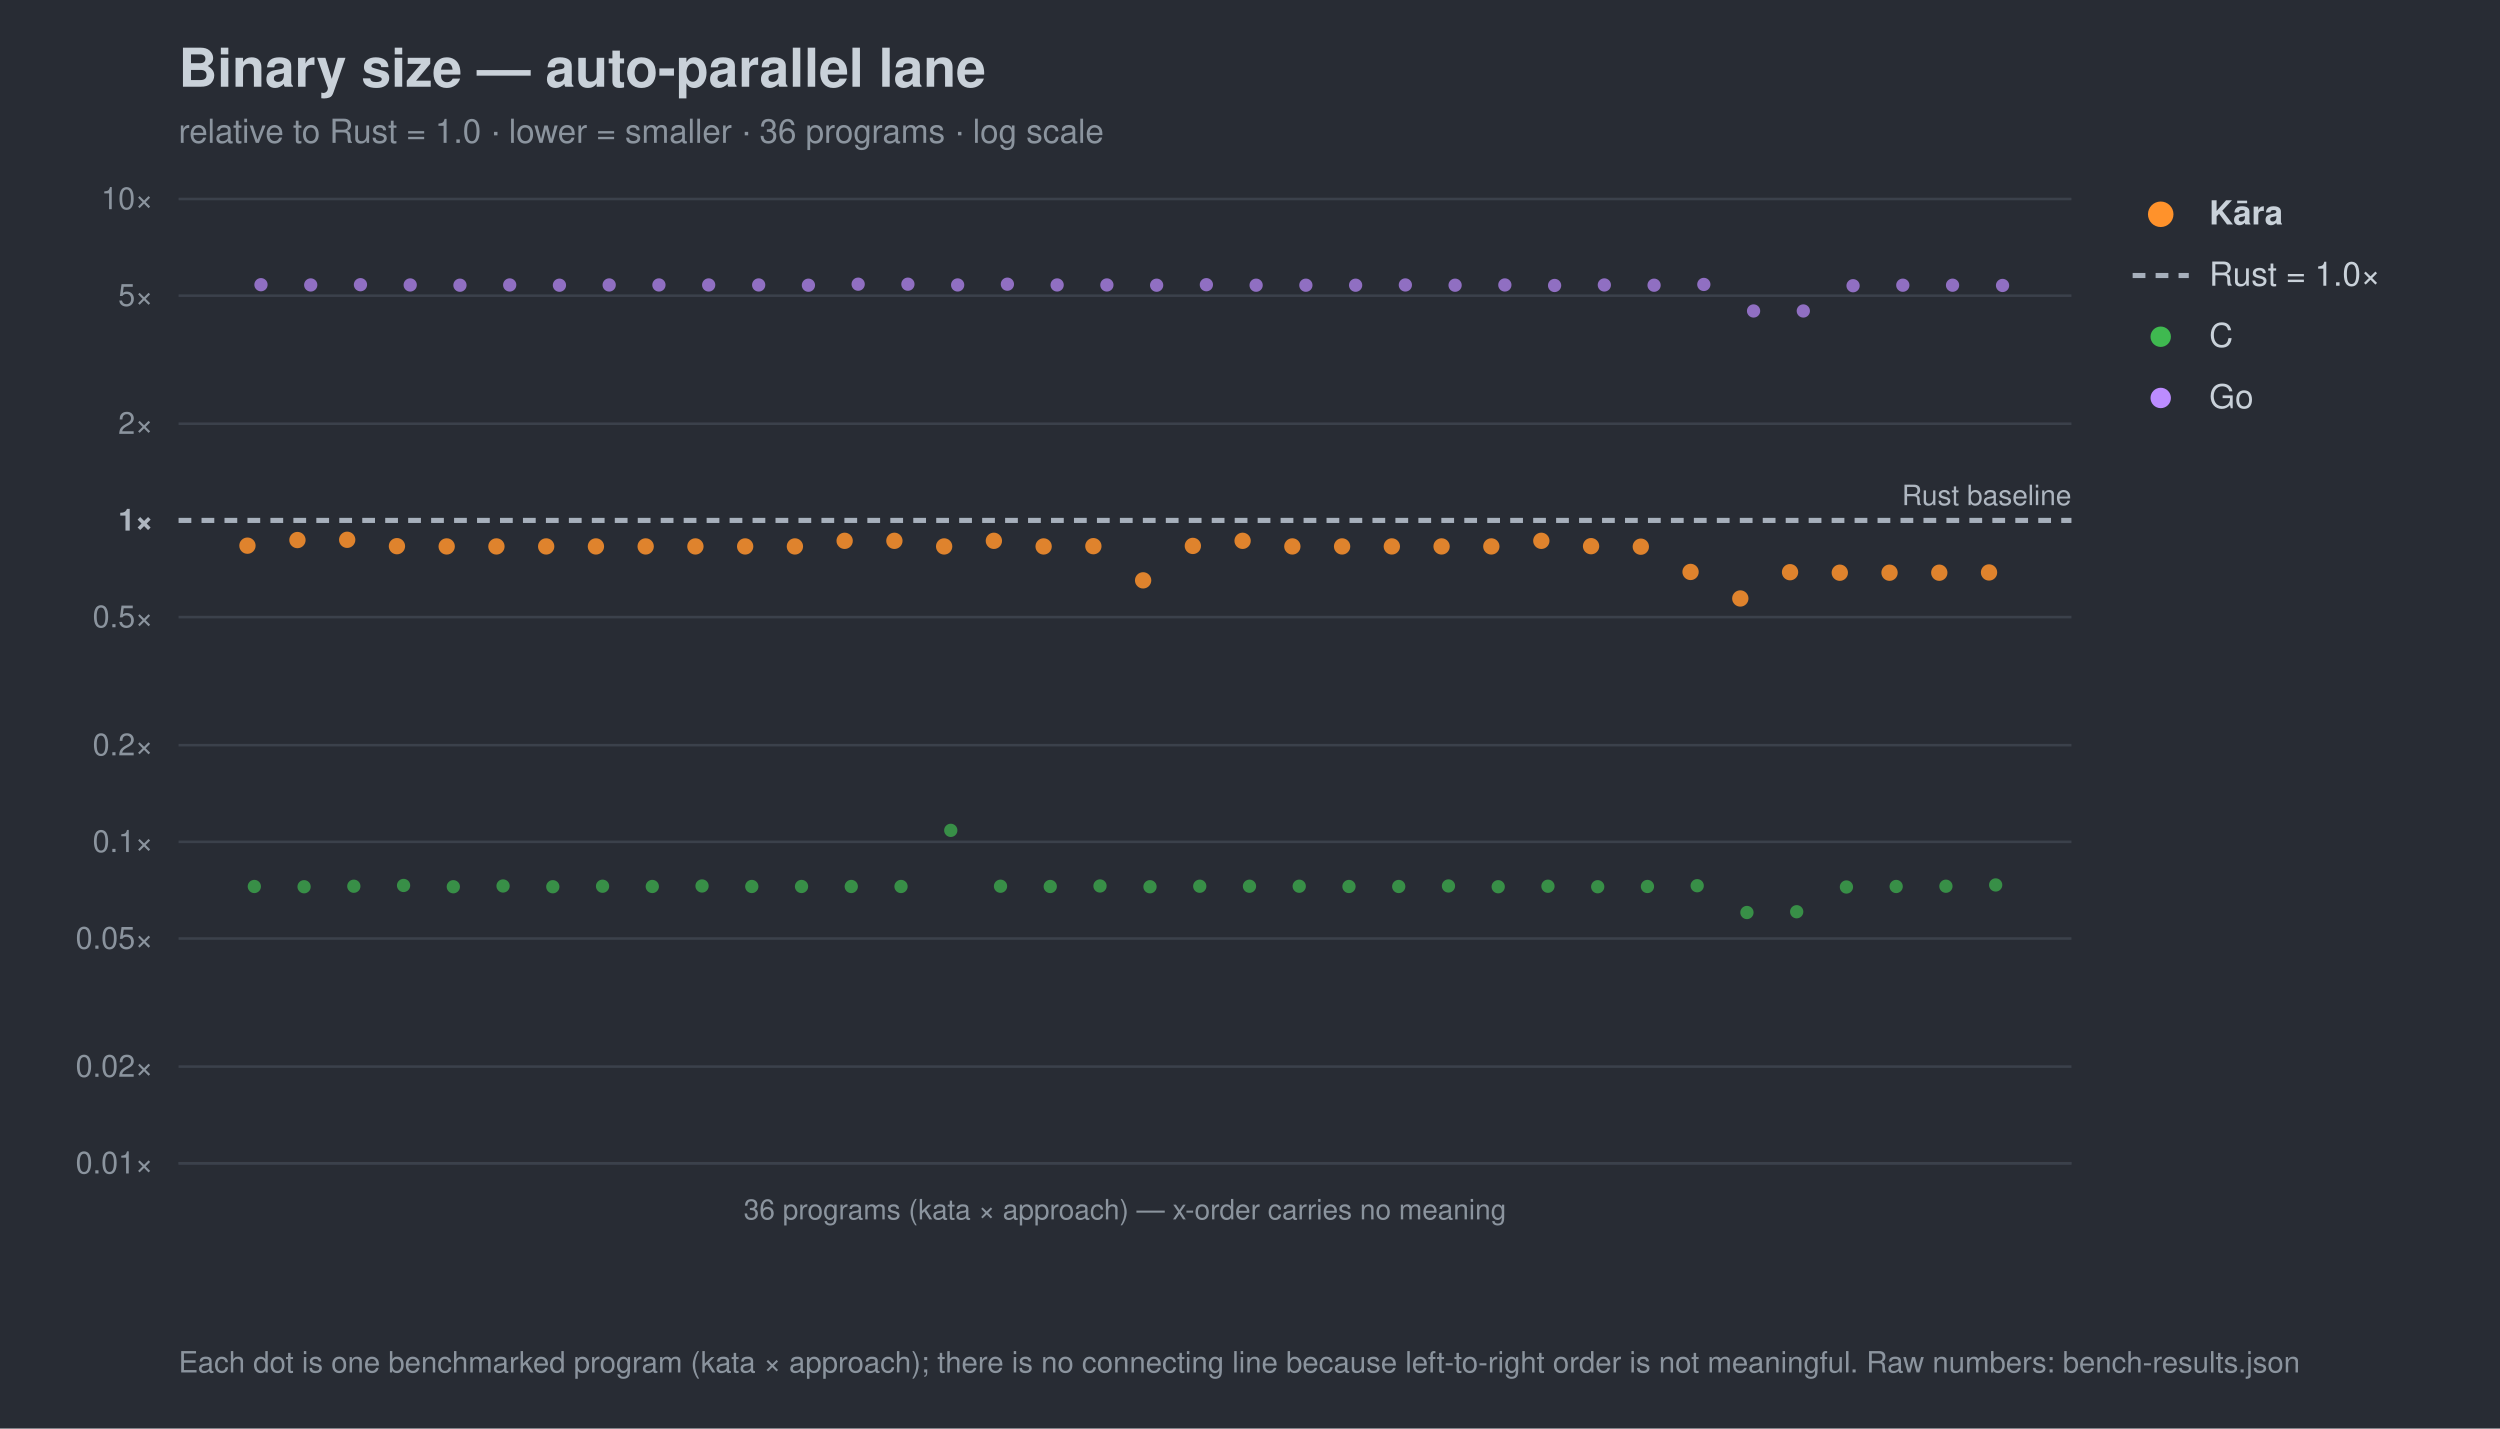
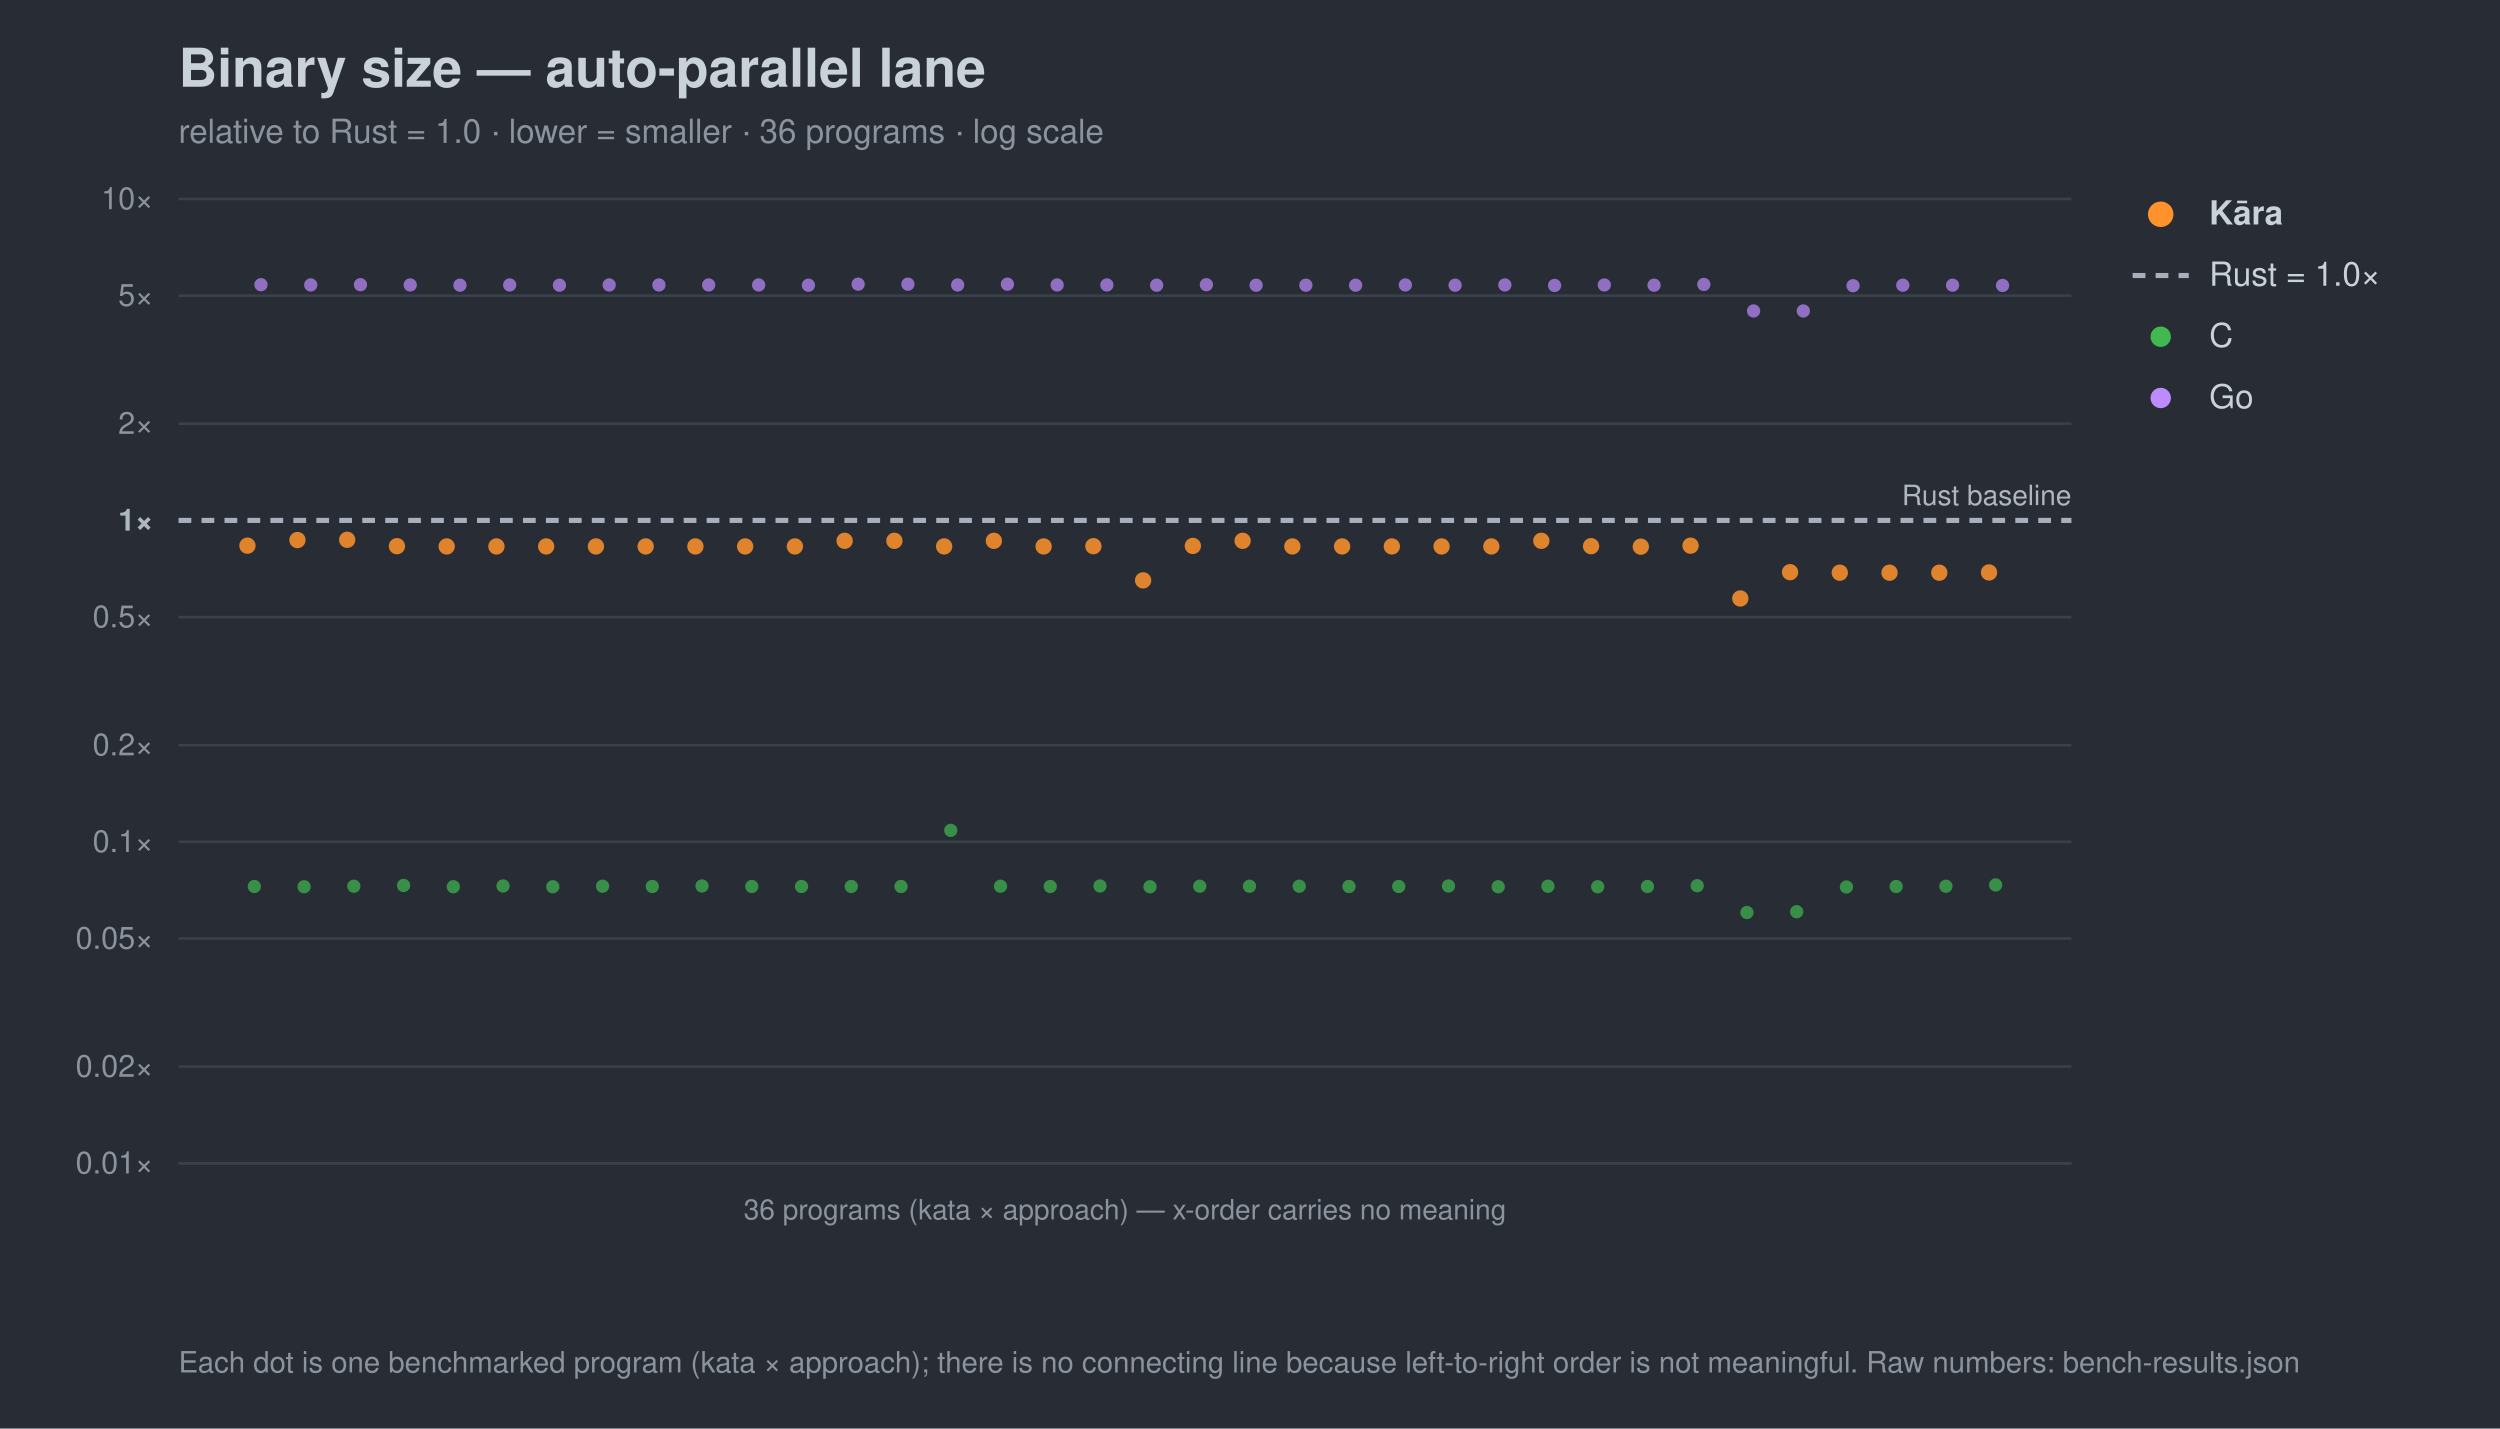
<svg xmlns="http://www.w3.org/2000/svg" width="980" height="560" viewBox="0 0 980 560" font-family="-apple-system,Segoe UI,Helvetica,Arial,sans-serif">
  <rect width="980" height="560" fill="#282c34" />
  <text x="70" y="34" font-size="21" font-weight="700" fill="#c9d1d9">Binary size — auto-parallel lane</text>
  <text x="70" y="56" font-size="13" fill="#8b949e">relative to Rust = 1.0 · lower = smaller · 36 programs · log scale</text>
  <line x1="70" y1="456.0" x2="812" y2="456.0" stroke="#3b414b" stroke-width="1" />
  <text x="60" y="460.0" font-size="12" text-anchor="end" fill="#8b949e">0.01×</text>
  <line x1="70" y1="418.1" x2="812" y2="418.1" stroke="#3b414b" stroke-width="1" />
  <text x="60" y="422.1" font-size="12" text-anchor="end" fill="#8b949e">0.02×</text>
  <line x1="70" y1="367.9" x2="812" y2="367.9" stroke="#3b414b" stroke-width="1" />
  <text x="60" y="371.9" font-size="12" text-anchor="end" fill="#8b949e">0.05×</text>
  <line x1="70" y1="330.0" x2="812" y2="330.0" stroke="#3b414b" stroke-width="1" />
  <text x="60" y="334.0" font-size="12" text-anchor="end" fill="#8b949e">0.1×</text>
  <line x1="70" y1="292.1" x2="812" y2="292.1" stroke="#3b414b" stroke-width="1" />
  <text x="60" y="296.1" font-size="12" text-anchor="end" fill="#8b949e">0.2×</text>
  <line x1="70" y1="241.9" x2="812" y2="241.9" stroke="#3b414b" stroke-width="1" />
  <text x="60" y="245.9" font-size="12" text-anchor="end" fill="#8b949e">0.5×</text>
  <line x1="70" y1="204.0" x2="812" y2="204.0" stroke="#a7b0bc" stroke-width="2" stroke-dasharray="5 4" />
  <text x="60" y="208.0" font-size="12" text-anchor="end" fill="#aeb6c0" font-weight="700">1×</text>
  <line x1="70" y1="166.1" x2="812" y2="166.1" stroke="#3b414b" stroke-width="1" />
  <text x="60" y="170.1" font-size="12" text-anchor="end" fill="#8b949e">2×</text>
  <line x1="70" y1="115.9" x2="812" y2="115.9" stroke="#3b414b" stroke-width="1" />
  <text x="60" y="119.9" font-size="12" text-anchor="end" fill="#8b949e">5×</text>
  <line x1="70" y1="78.0" x2="812" y2="78.0" stroke="#3b414b" stroke-width="1" />
  <text x="60" y="82.0" font-size="12" text-anchor="end" fill="#8b949e">10×</text>
  <text x="812" y="198.0" font-size="11" text-anchor="end" fill="#aeb6c0">Rust baseline</text>
  <line x1="70" y1="456" x2="812" y2="456" stroke="#3b414b" />
  <text x="441.0" y="478" font-size="11" text-anchor="middle" fill="#8b949e">36 programs (kata × approach) — x-order carries no meaning</text>
  <circle cx="99.7" cy="347.5" r="2.6" fill="#3fb950" opacity="0.7" />
  <circle cx="119.2" cy="347.6" r="2.6" fill="#3fb950" opacity="0.7" />
  <circle cx="138.7" cy="347.4" r="2.6" fill="#3fb950" opacity="0.7" />
  <circle cx="158.2" cy="347.1" r="2.6" fill="#3fb950" opacity="0.7" />
  <circle cx="177.7" cy="347.6" r="2.6" fill="#3fb950" opacity="0.7" />
  <circle cx="197.2" cy="347.3" r="2.6" fill="#3fb950" opacity="0.7" />
  <circle cx="216.7" cy="347.6" r="2.6" fill="#3fb950" opacity="0.7" />
  <circle cx="236.2" cy="347.4" r="2.6" fill="#3fb950" opacity="0.7" />
  <circle cx="255.7" cy="347.5" r="2.6" fill="#3fb950" opacity="0.7" />
  <circle cx="275.2" cy="347.3" r="2.6" fill="#3fb950" opacity="0.7" />
  <circle cx="294.7" cy="347.5" r="2.6" fill="#3fb950" opacity="0.7" />
  <circle cx="314.2" cy="347.5" r="2.6" fill="#3fb950" opacity="0.7" />
  <circle cx="333.7" cy="347.5" r="2.6" fill="#3fb950" opacity="0.7" />
  <circle cx="353.2" cy="347.5" r="2.6" fill="#3fb950" opacity="0.7" />
  <circle cx="372.7" cy="325.5" r="2.6" fill="#3fb950" opacity="0.7" />
  <circle cx="392.2" cy="347.4" r="2.6" fill="#3fb950" opacity="0.7" />
  <circle cx="411.7" cy="347.5" r="2.6" fill="#3fb950" opacity="0.7" />
  <circle cx="431.2" cy="347.3" r="2.6" fill="#3fb950" opacity="0.7" />
  <circle cx="450.8" cy="347.6" r="2.6" fill="#3fb950" opacity="0.7" />
  <circle cx="470.3" cy="347.4" r="2.6" fill="#3fb950" opacity="0.7" />
  <circle cx="489.8" cy="347.4" r="2.6" fill="#3fb950" opacity="0.7" />
  <circle cx="509.3" cy="347.4" r="2.6" fill="#3fb950" opacity="0.7" />
  <circle cx="528.8" cy="347.5" r="2.6" fill="#3fb950" opacity="0.7" />
  <circle cx="548.3" cy="347.5" r="2.6" fill="#3fb950" opacity="0.7" />
  <circle cx="567.8" cy="347.3" r="2.6" fill="#3fb950" opacity="0.7" />
  <circle cx="587.3" cy="347.6" r="2.6" fill="#3fb950" opacity="0.7" />
  <circle cx="606.8" cy="347.4" r="2.6" fill="#3fb950" opacity="0.7" />
  <circle cx="626.3" cy="347.6" r="2.6" fill="#3fb950" opacity="0.7" />
  <circle cx="645.8" cy="347.5" r="2.6" fill="#3fb950" opacity="0.7" />
  <circle cx="665.3" cy="347.2" r="2.6" fill="#3fb950" opacity="0.7" />
  <circle cx="684.8" cy="357.7" r="2.6" fill="#3fb950" opacity="0.7" />
  <circle cx="704.3" cy="357.4" r="2.6" fill="#3fb950" opacity="0.7" />
  <circle cx="723.8" cy="347.7" r="2.6" fill="#3fb950" opacity="0.7" />
  <circle cx="743.3" cy="347.5" r="2.6" fill="#3fb950" opacity="0.7" />
  <circle cx="762.8" cy="347.4" r="2.6" fill="#3fb950" opacity="0.7" />
  <circle cx="782.3" cy="346.9" r="2.6" fill="#3fb950" opacity="0.7" />
  <circle cx="102.3" cy="111.6" r="2.6" fill="#bc8cff" opacity="0.7" />
  <circle cx="121.8" cy="111.7" r="2.6" fill="#bc8cff" opacity="0.7" />
  <circle cx="141.3" cy="111.6" r="2.6" fill="#bc8cff" opacity="0.7" />
  <circle cx="160.8" cy="111.7" r="2.6" fill="#bc8cff" opacity="0.7" />
  <circle cx="180.3" cy="111.8" r="2.6" fill="#bc8cff" opacity="0.7" />
  <circle cx="199.8" cy="111.7" r="2.6" fill="#bc8cff" opacity="0.7" />
  <circle cx="219.3" cy="111.8" r="2.6" fill="#bc8cff" opacity="0.7" />
  <circle cx="238.8" cy="111.7" r="2.6" fill="#bc8cff" opacity="0.7" />
  <circle cx="258.3" cy="111.7" r="2.6" fill="#bc8cff" opacity="0.7" />
  <circle cx="277.8" cy="111.7" r="2.6" fill="#bc8cff" opacity="0.7" />
  <circle cx="297.4" cy="111.7" r="2.6" fill="#bc8cff" opacity="0.7" />
  <circle cx="316.9" cy="111.8" r="2.6" fill="#bc8cff" opacity="0.7" />
  <circle cx="336.4" cy="111.4" r="2.6" fill="#bc8cff" opacity="0.7" />
  <circle cx="355.9" cy="111.4" r="2.6" fill="#bc8cff" opacity="0.7" />
  <circle cx="375.4" cy="111.7" r="2.6" fill="#bc8cff" opacity="0.7" />
  <circle cx="394.9" cy="111.4" r="2.6" fill="#bc8cff" opacity="0.7" />
  <circle cx="414.4" cy="111.7" r="2.6" fill="#bc8cff" opacity="0.7" />
  <circle cx="433.9" cy="111.7" r="2.6" fill="#bc8cff" opacity="0.7" />
  <circle cx="453.4" cy="111.8" r="2.6" fill="#bc8cff" opacity="0.7" />
  <circle cx="472.9" cy="111.6" r="2.6" fill="#bc8cff" opacity="0.7" />
  <circle cx="492.4" cy="111.8" r="2.6" fill="#bc8cff" opacity="0.7" />
  <circle cx="511.9" cy="111.8" r="2.6" fill="#bc8cff" opacity="0.7" />
  <circle cx="531.4" cy="111.8" r="2.6" fill="#bc8cff" opacity="0.7" />
  <circle cx="550.9" cy="111.7" r="2.6" fill="#bc8cff" opacity="0.7" />
  <circle cx="570.4" cy="111.8" r="2.6" fill="#bc8cff" opacity="0.7" />
  <circle cx="589.9" cy="111.7" r="2.6" fill="#bc8cff" opacity="0.7" />
  <circle cx="609.4" cy="111.9" r="2.6" fill="#bc8cff" opacity="0.7" />
  <circle cx="628.9" cy="111.7" r="2.6" fill="#bc8cff" opacity="0.7" />
  <circle cx="648.4" cy="111.8" r="2.6" fill="#bc8cff" opacity="0.7" />
  <circle cx="667.9" cy="111.5" r="2.6" fill="#bc8cff" opacity="0.7" />
  <circle cx="687.4" cy="121.9" r="2.6" fill="#bc8cff" opacity="0.7" />
  <circle cx="706.9" cy="121.9" r="2.6" fill="#bc8cff" opacity="0.7" />
  <circle cx="726.4" cy="112.0" r="2.6" fill="#bc8cff" opacity="0.7" />
  <circle cx="745.9" cy="111.8" r="2.6" fill="#bc8cff" opacity="0.7" />
  <circle cx="765.4" cy="111.8" r="2.6" fill="#bc8cff" opacity="0.7" />
  <circle cx="785.0" cy="111.9" r="2.6" fill="#bc8cff" opacity="0.7" />
  <circle cx="97.0" cy="213.9" r="3.2" fill="#ff922b" opacity="0.85" />
  <circle cx="116.6" cy="211.7" r="3.2" fill="#ff922b" opacity="0.85" />
  <circle cx="136.1" cy="211.6" r="3.2" fill="#ff922b" opacity="0.85" />
  <circle cx="155.6" cy="214.1" r="3.2" fill="#ff922b" opacity="0.85" />
  <circle cx="175.1" cy="214.2" r="3.2" fill="#ff922b" opacity="0.85" />
  <circle cx="194.6" cy="214.2" r="3.2" fill="#ff922b" opacity="0.85" />
  <circle cx="214.1" cy="214.2" r="3.2" fill="#ff922b" opacity="0.85" />
  <circle cx="233.6" cy="214.2" r="3.2" fill="#ff922b" opacity="0.85" />
  <circle cx="253.1" cy="214.2" r="3.2" fill="#ff922b" opacity="0.85" />
  <circle cx="272.6" cy="214.2" r="3.2" fill="#ff922b" opacity="0.85" />
  <circle cx="292.1" cy="214.2" r="3.2" fill="#ff922b" opacity="0.85" />
  <circle cx="311.6" cy="214.2" r="3.2" fill="#ff922b" opacity="0.85" />
  <circle cx="331.1" cy="212.0" r="3.2" fill="#ff922b" opacity="0.85" />
  <circle cx="350.6" cy="212.0" r="3.2" fill="#ff922b" opacity="0.85" />
  <circle cx="370.1" cy="214.2" r="3.2" fill="#ff922b" opacity="0.85" />
  <circle cx="389.6" cy="212.0" r="3.2" fill="#ff922b" opacity="0.85" />
  <circle cx="409.1" cy="214.2" r="3.2" fill="#ff922b" opacity="0.85" />
  <circle cx="428.6" cy="214.1" r="3.2" fill="#ff922b" opacity="0.85" />
  <circle cx="448.1" cy="227.5" r="3.2" fill="#ff922b" opacity="0.85" />
  <circle cx="467.6" cy="214.0" r="3.2" fill="#ff922b" opacity="0.85" />
  <circle cx="487.1" cy="212.0" r="3.2" fill="#ff922b" opacity="0.85" />
  <circle cx="506.6" cy="214.2" r="3.2" fill="#ff922b" opacity="0.85" />
  <circle cx="526.1" cy="214.2" r="3.2" fill="#ff922b" opacity="0.85" />
  <circle cx="545.6" cy="214.2" r="3.2" fill="#ff922b" opacity="0.85" />
  <circle cx="565.1" cy="214.2" r="3.2" fill="#ff922b" opacity="0.85" />
  <circle cx="584.6" cy="214.2" r="3.2" fill="#ff922b" opacity="0.85" />
  <circle cx="604.2" cy="212.0" r="3.2" fill="#ff922b" opacity="0.85" />
  <circle cx="623.7" cy="214.1" r="3.2" fill="#ff922b" opacity="0.85" />
  <circle cx="643.2" cy="214.3" r="3.2" fill="#ff922b" opacity="0.85" />
-   <circle cx="662.7" cy="224.2" r="3.2" fill="#ff922b" opacity="0.85" />
+   <circle cx="662.7" cy="213.9" r="3.2" fill="#ff922b" opacity="0.85" />
  <circle cx="682.2" cy="234.6" r="3.2" fill="#ff922b" opacity="0.85" />
  <circle cx="701.7" cy="224.3" r="3.2" fill="#ff922b" opacity="0.85" />
  <circle cx="721.2" cy="224.5" r="3.2" fill="#ff922b" opacity="0.85" />
  <circle cx="740.7" cy="224.5" r="3.2" fill="#ff922b" opacity="0.85" />
  <circle cx="760.2" cy="224.5" r="3.2" fill="#ff922b" opacity="0.85" />
  <circle cx="779.7" cy="224.4" r="3.2" fill="#ff922b" opacity="0.85" />
  <circle cx="847" cy="84" r="5" fill="#ff922b" />
  <text x="866" y="88" font-size="13" fill="#c9d1d9" font-weight="700">Kāra</text>
  <line x1="836" y1="108" x2="858" y2="108" stroke="#a7b0bc" stroke-width="2" stroke-dasharray="5 4" />
  <text x="866" y="112" font-size="13" fill="#c9d1d9" font-weight="400">Rust = 1.0×</text>
  <circle cx="847" cy="132" r="4" fill="#3fb950" />
  <text x="866" y="136" font-size="13" fill="#c9d1d9" font-weight="400">C</text>
  <circle cx="847" cy="156" r="4" fill="#bc8cff" />
  <text x="866" y="160" font-size="13" fill="#c9d1d9" font-weight="400">Go</text>
  <text x="70" y="538" font-size="11.5" fill="#8b949e">Each dot is one benchmarked program (kata × approach); there is no connecting line because left-to-right order is not meaningful. Raw numbers: bench-results.json</text>
</svg>
